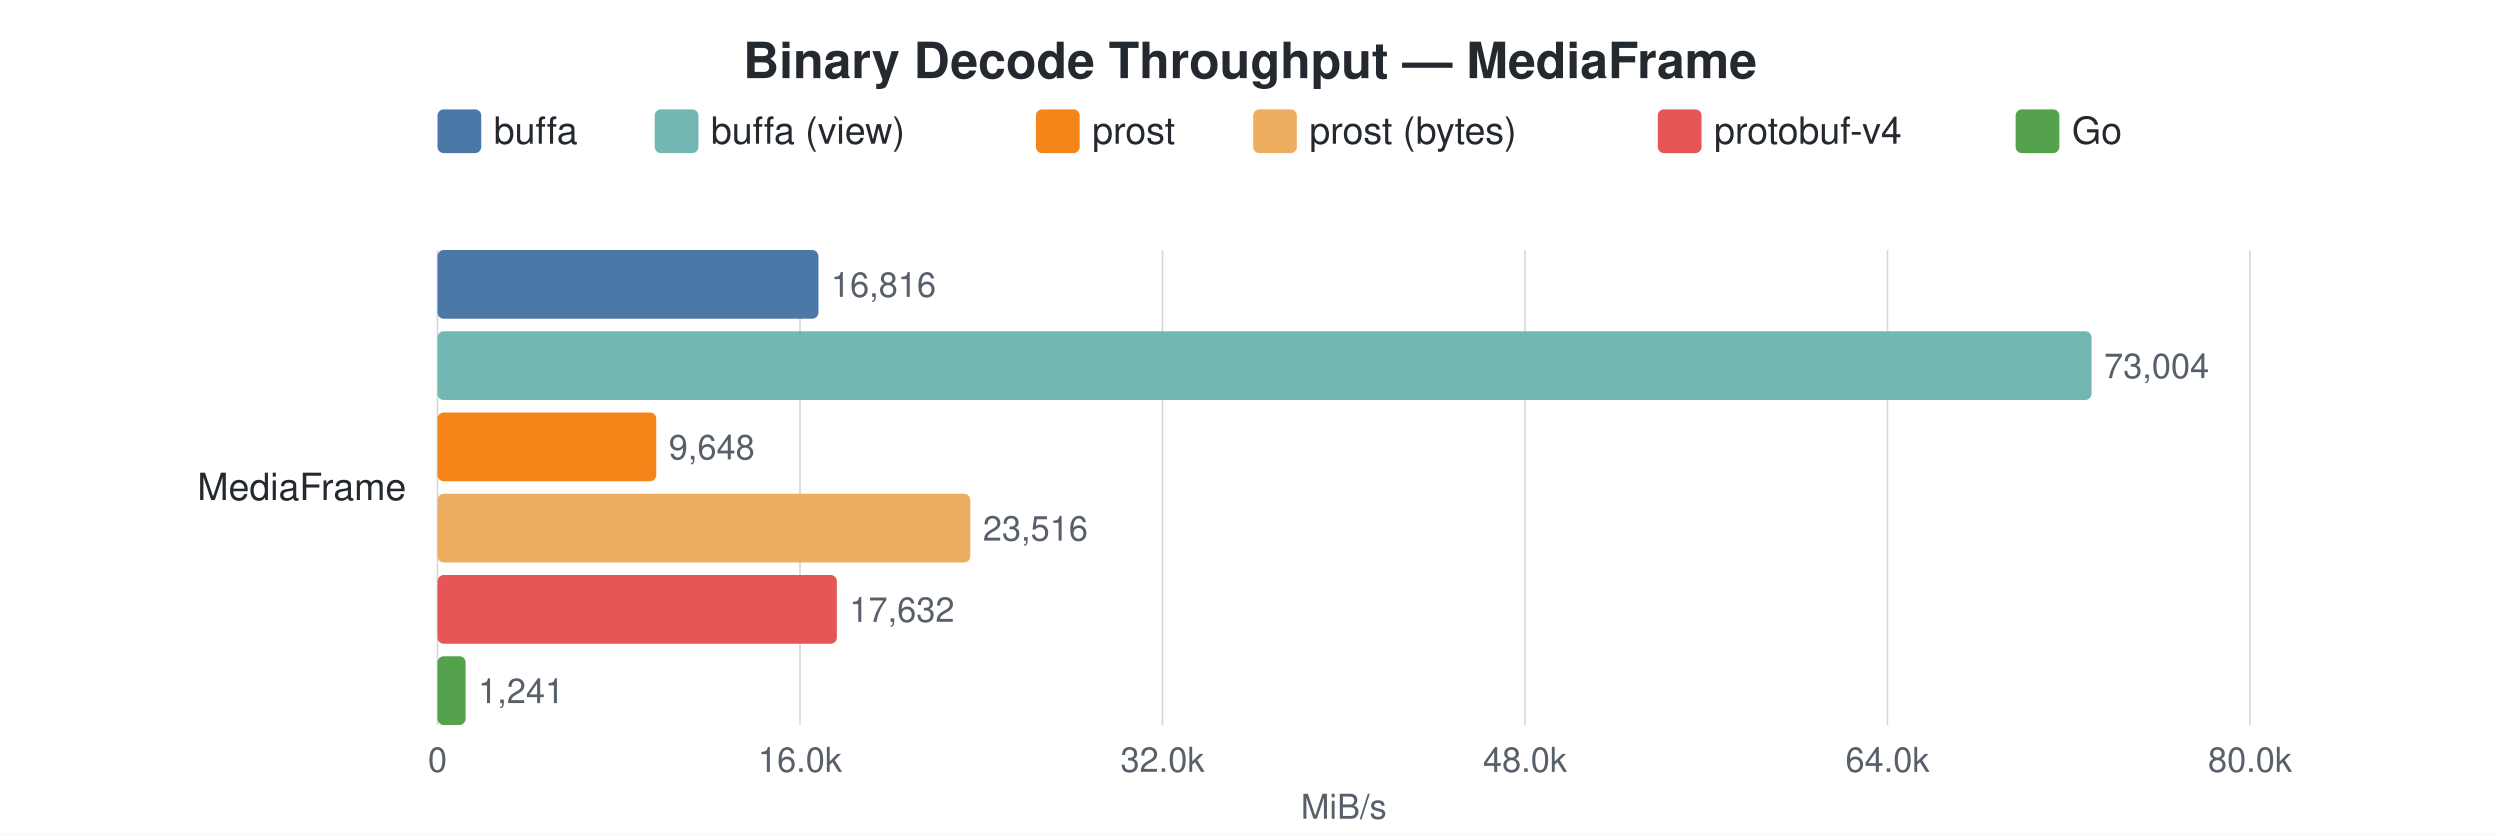
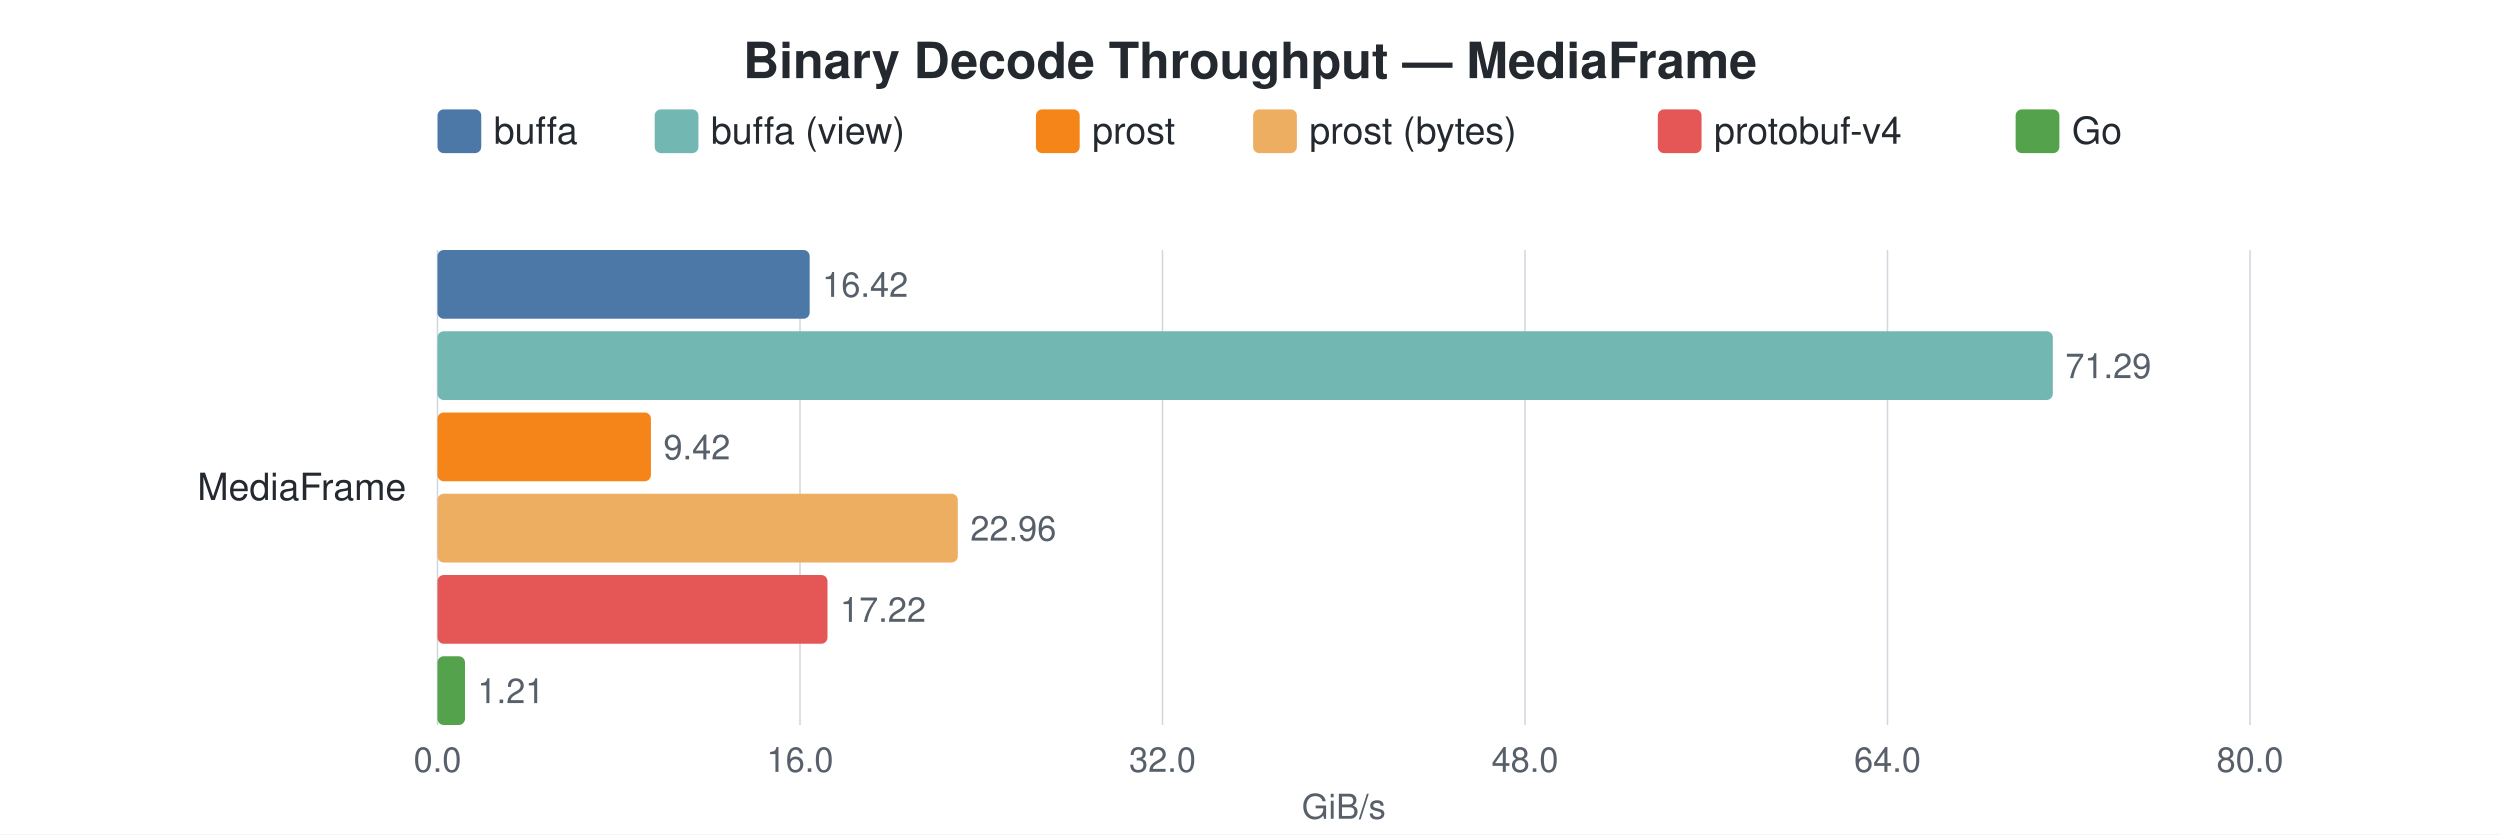
<svg xmlns="http://www.w3.org/2000/svg" width="800" height="267" viewBox="0 0 800 267">
  <style>
    text { font-family: -apple-system, BlinkMacSystemFont, "Segoe UI", Helvetica, Arial, sans-serif; }
    .title { font-size: 16px; font-weight: 600; fill: #24292f; }
    .label { font-size: 12px; fill: #24292f; }
    .value { font-size: 11px; fill: #57606a; }
    .axis-label { font-size: 11px; fill: #57606a; }
    .legend-text { font-size: 12px; fill: #24292f; }
    .grid { stroke: #d0d7de; stroke-width: 0.5; }
  </style>
  <rect width="100%" height="100%" fill="white" />
  <text x="400.0" y="25" text-anchor="middle" class="title">Binary Decode Throughput — MediaFrame</text>
  <rect x="140" y="35" width="14" height="14" rx="2" fill="#4C78A8" />
  <text x="158" y="46" class="legend-text">buffa</text>
  <rect x="209.5" y="35" width="14" height="14" rx="2" fill="#72B7B2" />
  <text x="227.5" y="46" class="legend-text">buffa (view)</text>
  <rect x="331.5" y="35" width="14" height="14" rx="2" fill="#F58518" />
  <text x="349.5" y="46" class="legend-text">prost</text>
  <rect x="401.0" y="35" width="14" height="14" rx="2" fill="#EEAE62" />
  <text x="419.0" y="46" class="legend-text">prost (bytes)</text>
  <rect x="530.5" y="35" width="14" height="14" rx="2" fill="#E45756" />
  <text x="548.5" y="46" class="legend-text">protobuf-v4</text>
  <rect x="645.0" y="35" width="14" height="14" rx="2" fill="#54A24B" />
  <text x="663.0" y="46" class="legend-text">Go</text>
  <line x1="140.0" y1="80" x2="140.0" y2="232" class="grid" />
-   <text x="140.0" y="247" text-anchor="middle" class="axis-label">0</text>
+   <text x="140.0" y="247" text-anchor="middle" class="axis-label">0.0</text>
  <line x1="256.0" y1="80" x2="256.0" y2="232" class="grid" />
-   <text x="256.0" y="247" text-anchor="middle" class="axis-label">16.0k</text>
+   <text x="256.0" y="247" text-anchor="middle" class="axis-label">16.0</text>
  <line x1="372.0" y1="80" x2="372.0" y2="232" class="grid" />
-   <text x="372.0" y="247" text-anchor="middle" class="axis-label">32.0k</text>
+   <text x="372.0" y="247" text-anchor="middle" class="axis-label">32.0</text>
  <line x1="488.0" y1="80" x2="488.0" y2="232" class="grid" />
-   <text x="488.0" y="247" text-anchor="middle" class="axis-label">48.0k</text>
+   <text x="488.0" y="247" text-anchor="middle" class="axis-label">48.0</text>
  <line x1="604.0" y1="80" x2="604.0" y2="232" class="grid" />
-   <text x="604.0" y="247" text-anchor="middle" class="axis-label">64.0k</text>
+   <text x="604.0" y="247" text-anchor="middle" class="axis-label">64.0</text>
  <line x1="720.0" y1="80" x2="720.0" y2="232" class="grid" />
-   <text x="720.0" y="247" text-anchor="middle" class="axis-label">80.0k</text>
-   <text x="430.0" y="262" text-anchor="middle" class="axis-label">MiB/s</text>
+   <text x="720.0" y="247" text-anchor="middle" class="axis-label">80.0</text>
+   <text x="430.0" y="262" text-anchor="middle" class="axis-label">GiB/s</text>
  <text x="130" y="160.0" text-anchor="end" class="label">MediaFrame</text>
-   <rect x="140" y="80.0" width="121.9" height="22" rx="2" fill="#4C78A8" />
-   <text x="265.9" y="95.0" class="value">16,816</text>
-   <rect x="140" y="106.0" width="529.3" height="22" rx="2" fill="#72B7B2" />
-   <text x="673.3" y="121.0" class="value">73,004</text>
-   <rect x="140" y="132.0" width="70.0" height="22" rx="2" fill="#F58518" />
-   <text x="214.0" y="147.0" class="value">9,648</text>
-   <rect x="140" y="158.0" width="170.5" height="22" rx="2" fill="#EEAE62" />
-   <text x="314.5" y="173.0" class="value">23,516</text>
-   <rect x="140" y="184.0" width="127.8" height="22" rx="2" fill="#E45756" />
-   <text x="271.8" y="199.0" class="value">17,632</text>
-   <rect x="140" y="210.0" width="9.0" height="22" rx="2" fill="#54A24B" />
-   <text x="153.0" y="225.0" class="value">1,241</text>
+   <rect x="140" y="80.0" width="119.1" height="22" rx="2" fill="#4C78A8" />
+   <text x="263.1" y="95.0" class="value">16.42</text>
+   <rect x="140" y="106.0" width="516.9" height="22" rx="2" fill="#72B7B2" />
+   <text x="660.9" y="121.0" class="value">71.29</text>
+   <rect x="140" y="132.0" width="68.3" height="22" rx="2" fill="#F58518" />
+   <text x="212.3" y="147.0" class="value">9.42</text>
+   <rect x="140" y="158.0" width="166.5" height="22" rx="2" fill="#EEAE62" />
+   <text x="310.5" y="173.0" class="value">22.96</text>
+   <rect x="140" y="184.0" width="124.8" height="22" rx="2" fill="#E45756" />
+   <text x="268.8" y="199.0" class="value">17.22</text>
+   <rect x="140" y="210.0" width="8.8" height="22" rx="2" fill="#54A24B" />
+   <text x="152.8" y="225.0" class="value">1.21</text>
</svg>
